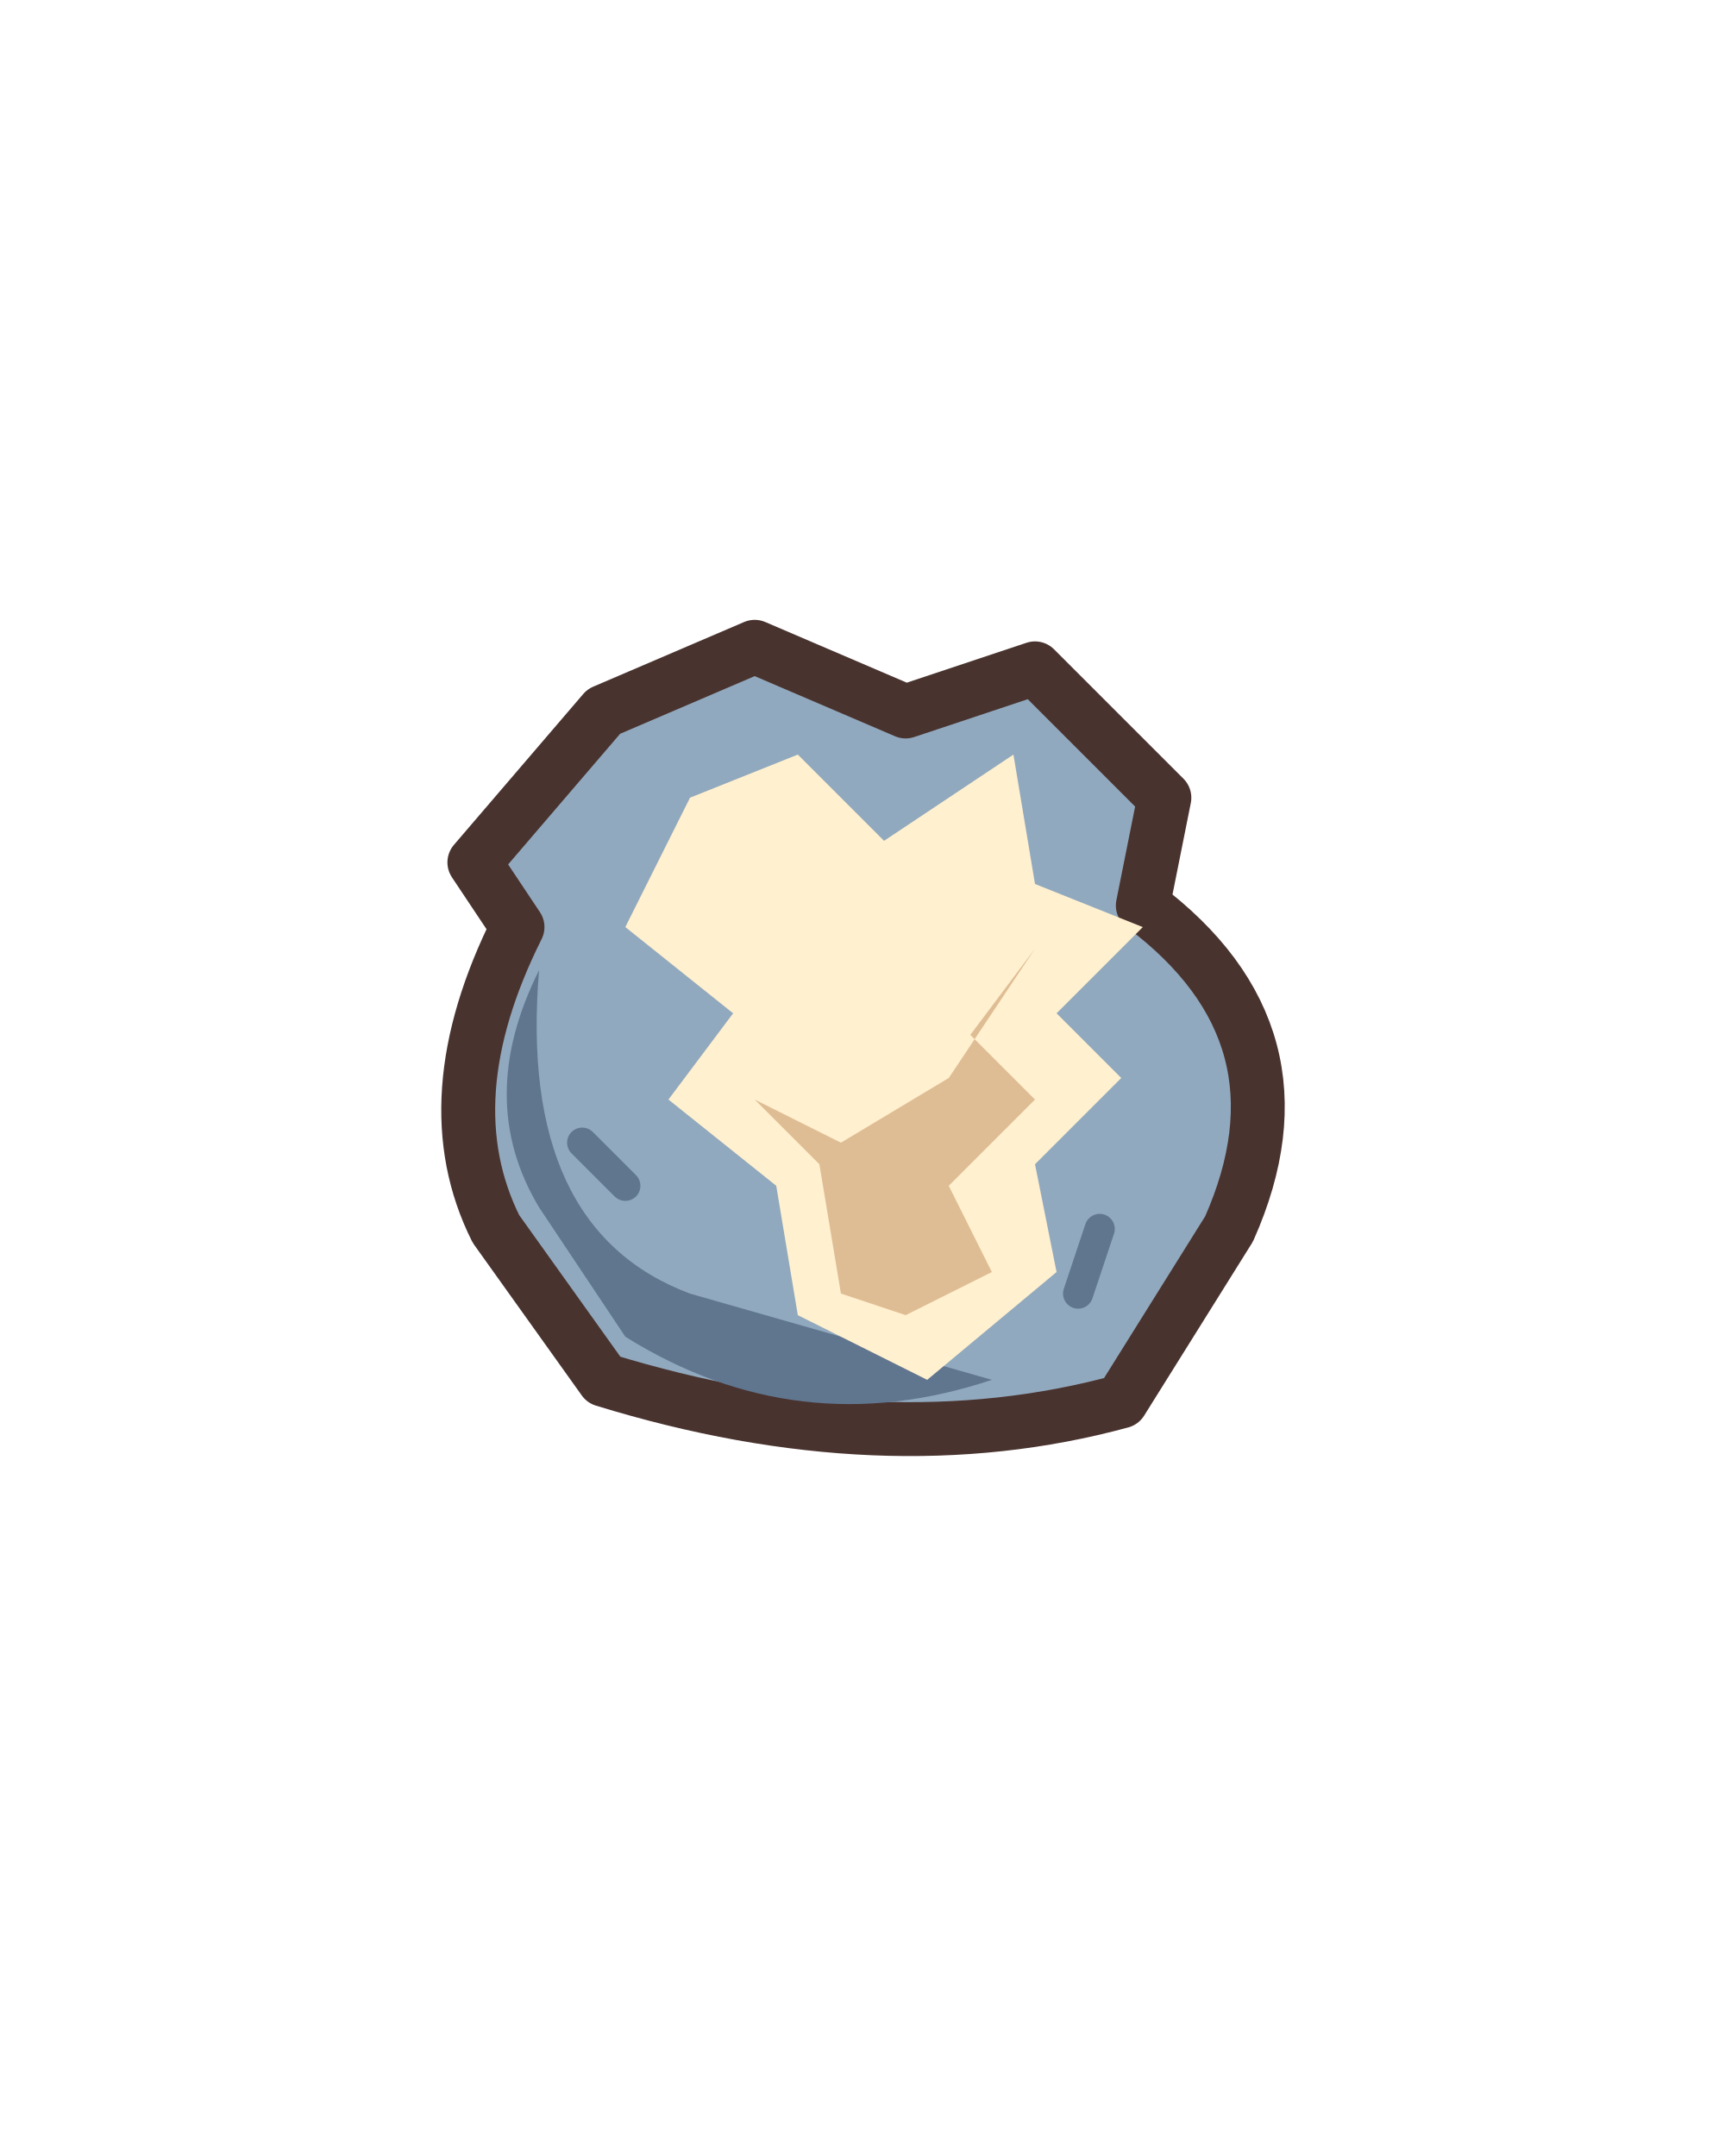
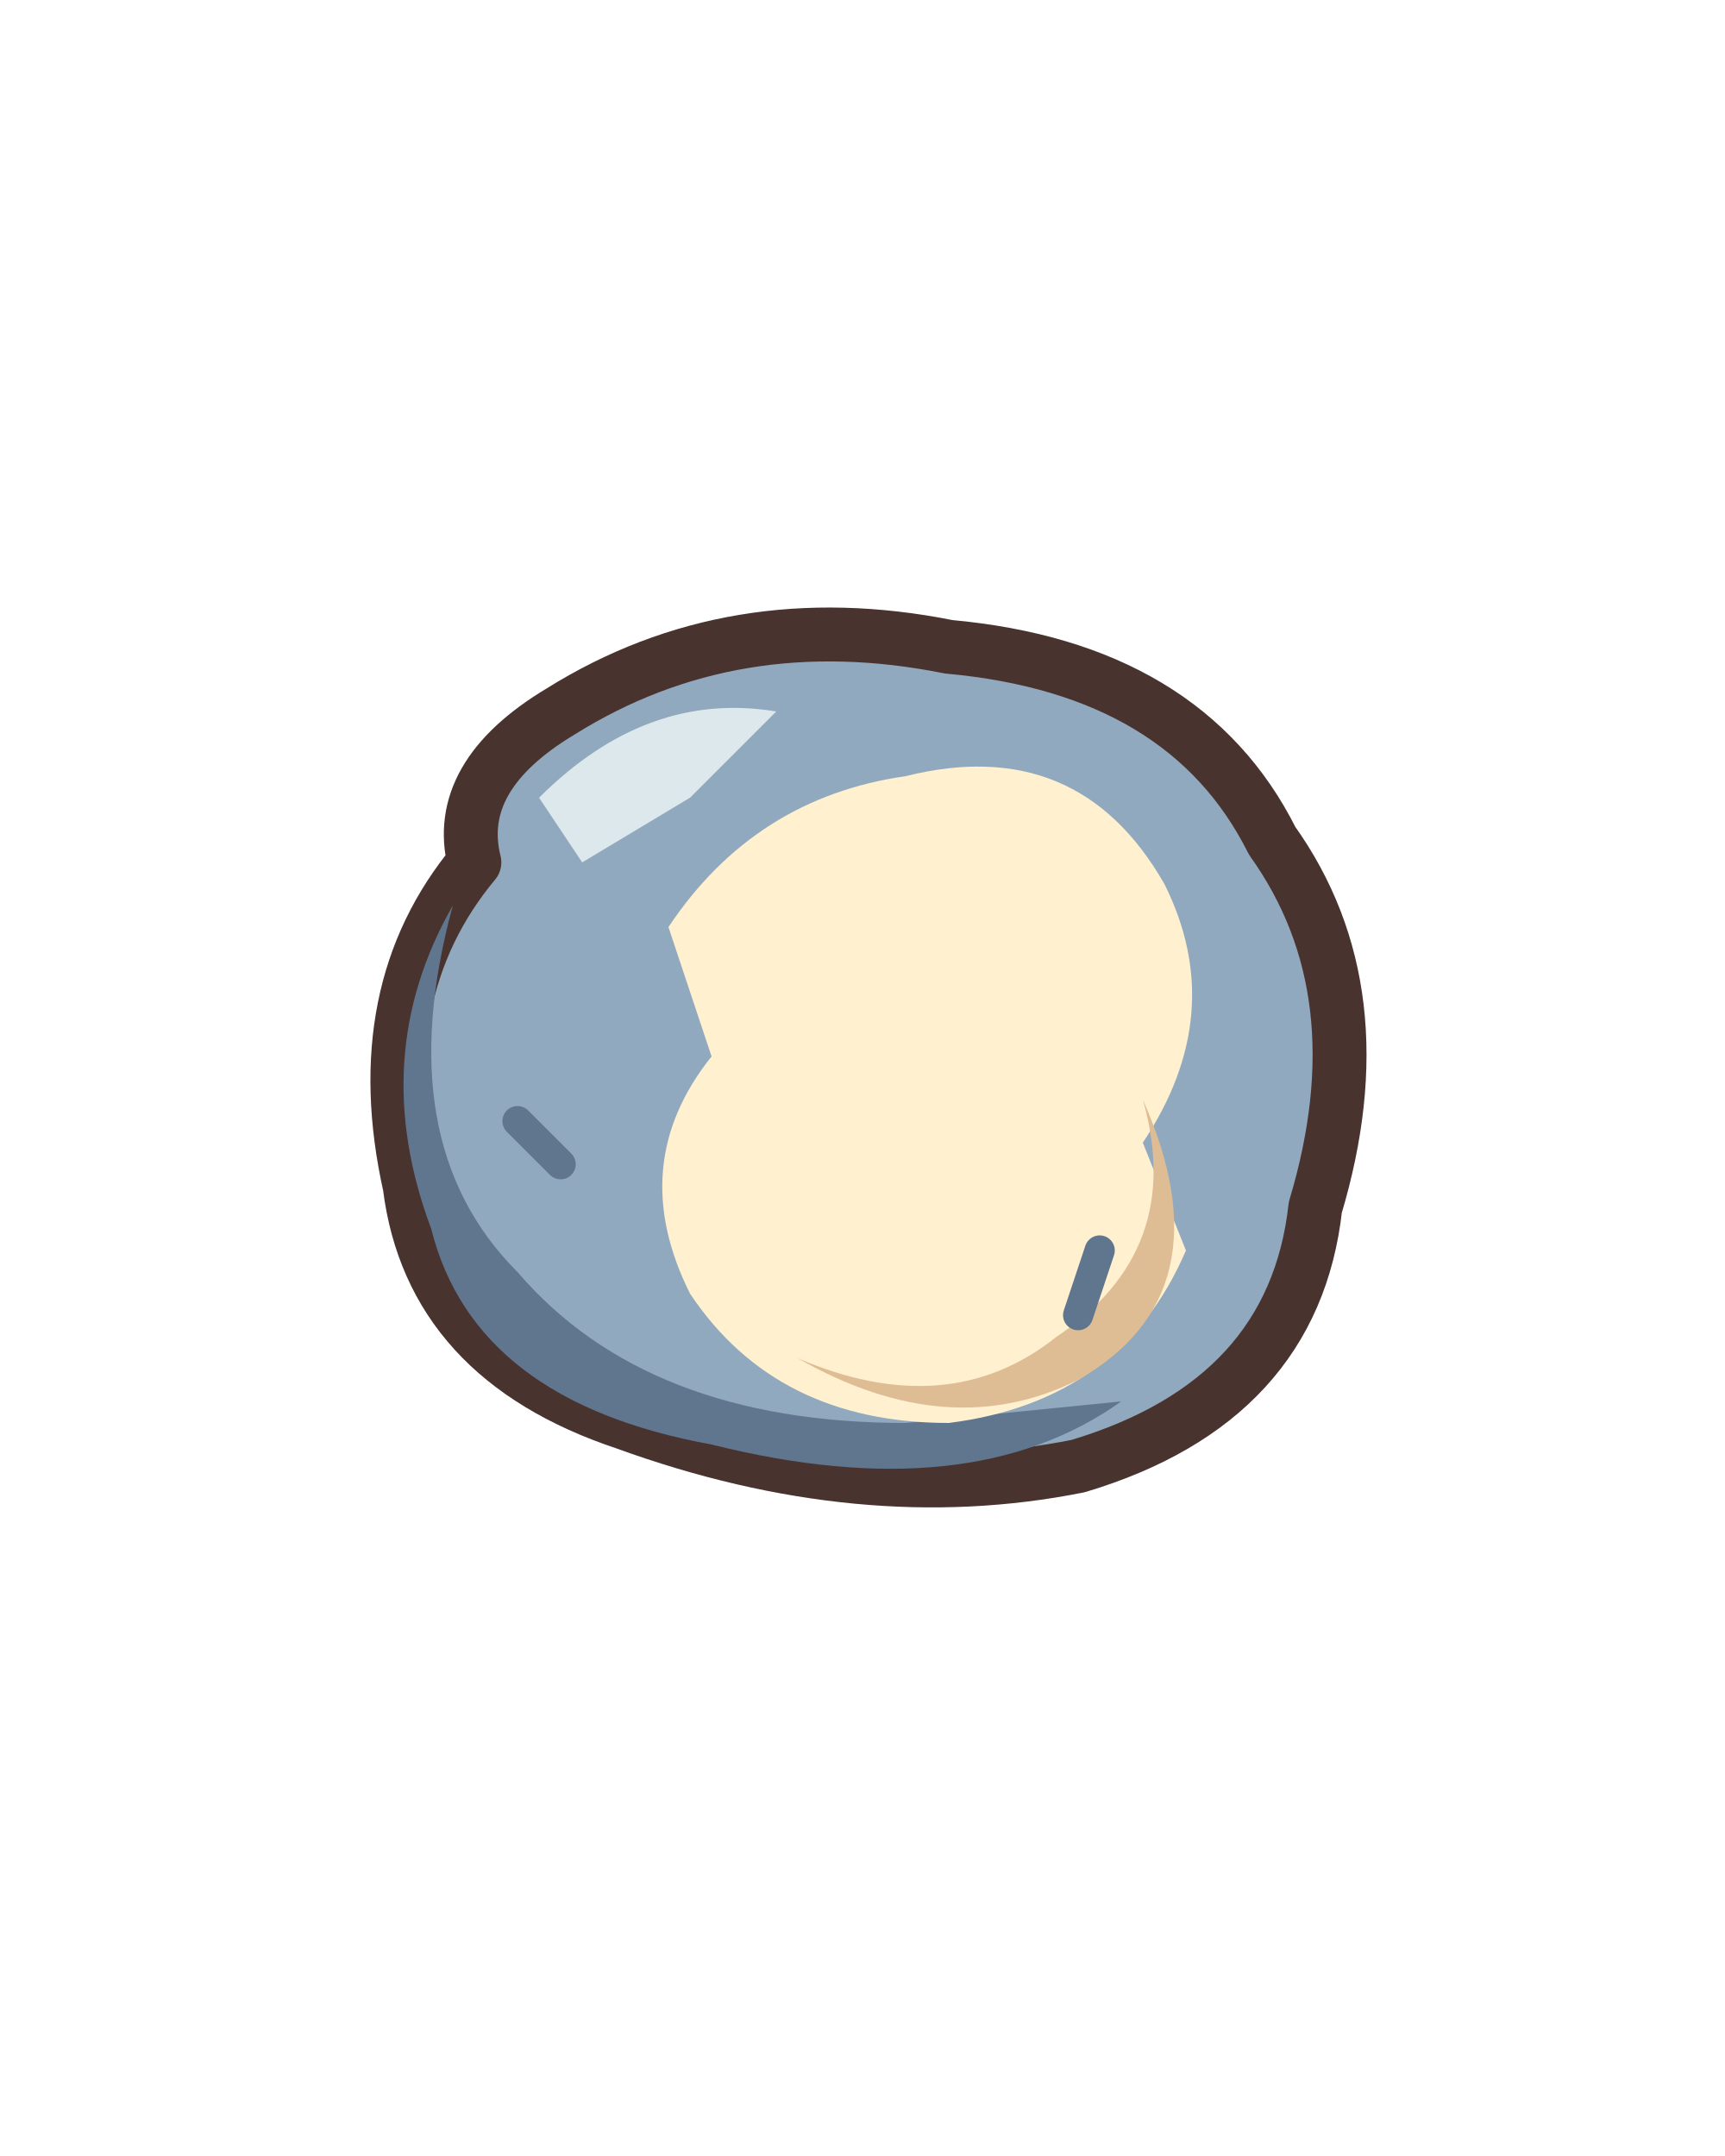
<svg xmlns="http://www.w3.org/2000/svg" viewBox="-40 -50 80 100" width="160" height="200">
  <g stroke="#49332f" stroke-width="2.5" stroke-linejoin="round" stroke-linecap="round">
-     <path fill="#91a9be" d="M-12-17L-5-20L2-17L8-19L14-13L13-8Q21-2 17 7L12 15Q1 18-12 14L-17 7Q-20 1-16-7L-18-10Z" />
-     <path fill="#60768f" stroke="none" d="M-15-5Q-16 7-8 10L6 14Q-3 17-11 12L-15 6Q-18 1-15-5Z" />
-     <path fill="#fff0cf" stroke="none" d="M-8-13L-3-15L1-11L7-15L8-9L13-7L9-3L12 0L8 4L9 9L3 14L-3 11L-4 5L-9 1L-6-3L-11-7Z" />
-     <path fill="#dfbd94" stroke="none" d="M8-6L5-2L8 1L4 5L6 9L2 11L-1 10L-2 4L-5 1L-1 3L4 0Z" />
-     <path fill="none" stroke="#60768f" stroke-width="1.4" d="M-13 3l2 2m22 2-1 3" />
+     <path fill="#91a9be" d="M-14-17Q-6-22 4-20Q15-19 19-11Q24-4 21 6Q20 15 10 18Q0 20-11 16Q-20 13-21 5Q-23-4-18-10Q-19-14-14-17Z" />
+     <path fill="#60768f" stroke="none" d="M-19-8Q-22 3-16 9Q-10 16 2 16L12 15Q5 20-7 17Q-18 15-20 7Q-23-1-19-8Z" />
+     <path fill="#fff0cf" stroke="none" d="M2-14Q10-16 14-9Q17-3 13 3L15 8Q12 15 4 16Q-4 16-8 10Q-11 4-7-1L-9-7Q-5-13 2-14Z" />
+     <path fill="#dfbd94" stroke="none" d="M13 1Q15 8 9 12Q4 16-3 13Q4 17 10 14Q17 10 13 1Z" />
+     <path fill="#dce8ec" stroke="none" d="M-15-13Q-10-18-4-17L-8-13L-13-10Z" />
+     <path fill="none" stroke="#60768f" stroke-width="1.4" d="M-16 2l2 2m25 4-1 3" />
  </g>
</svg>
